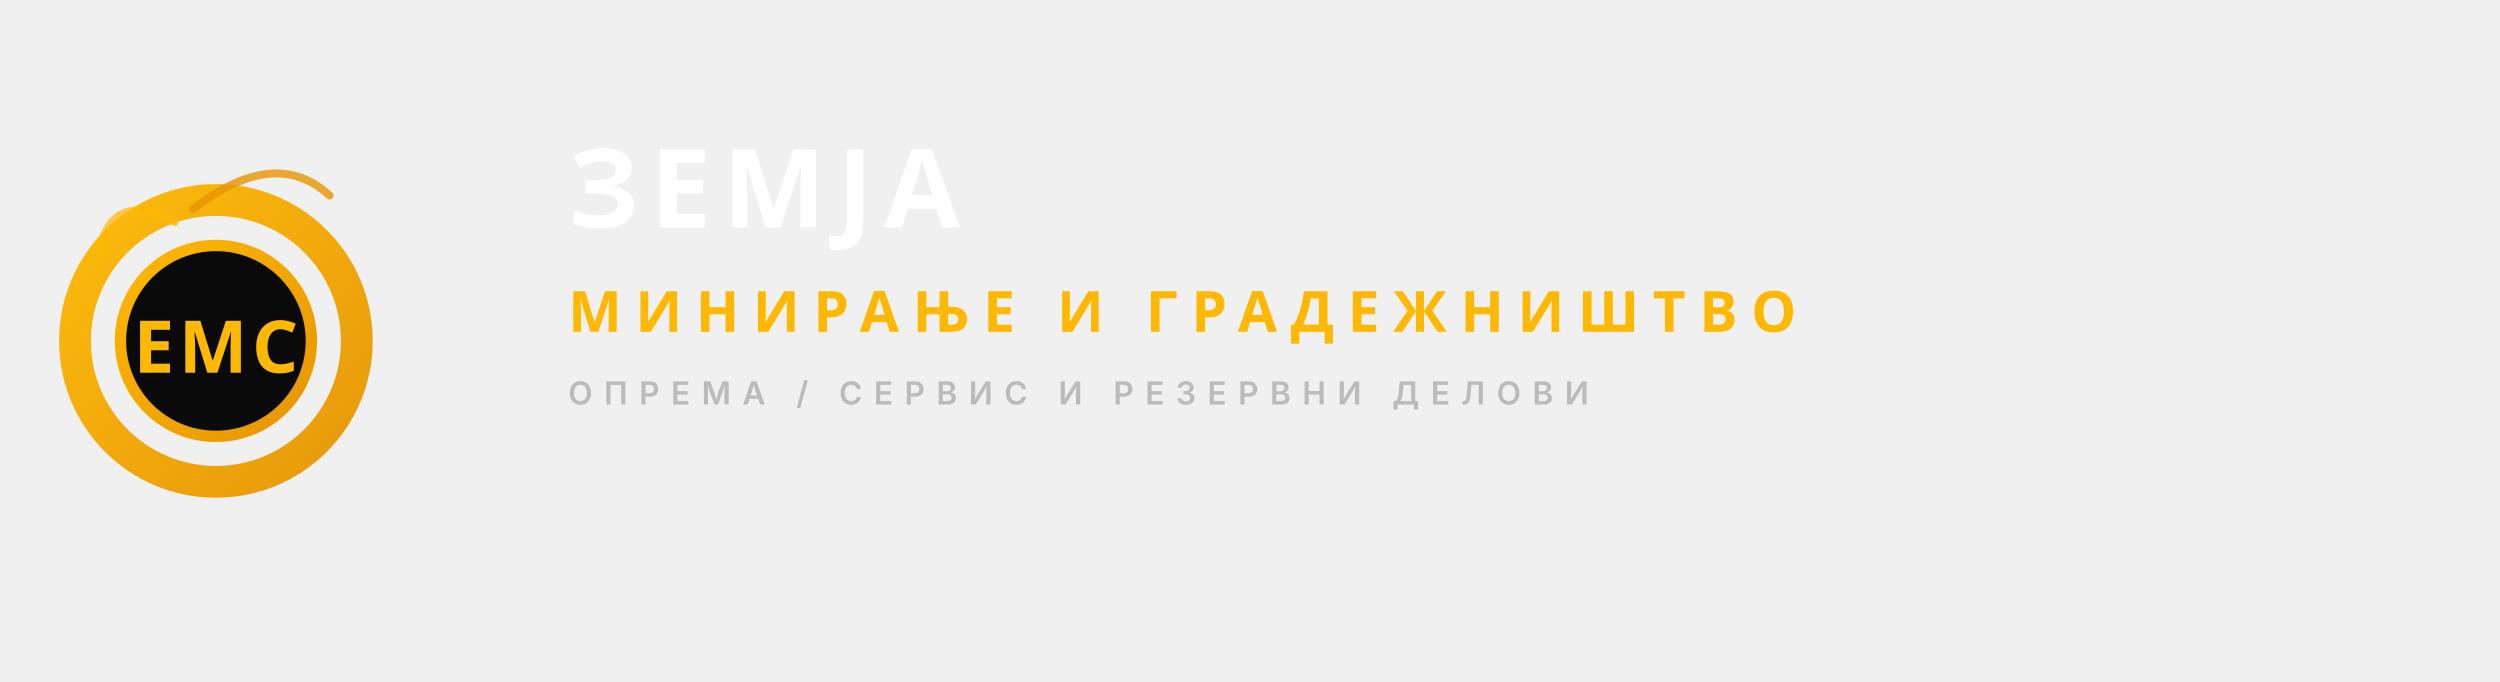
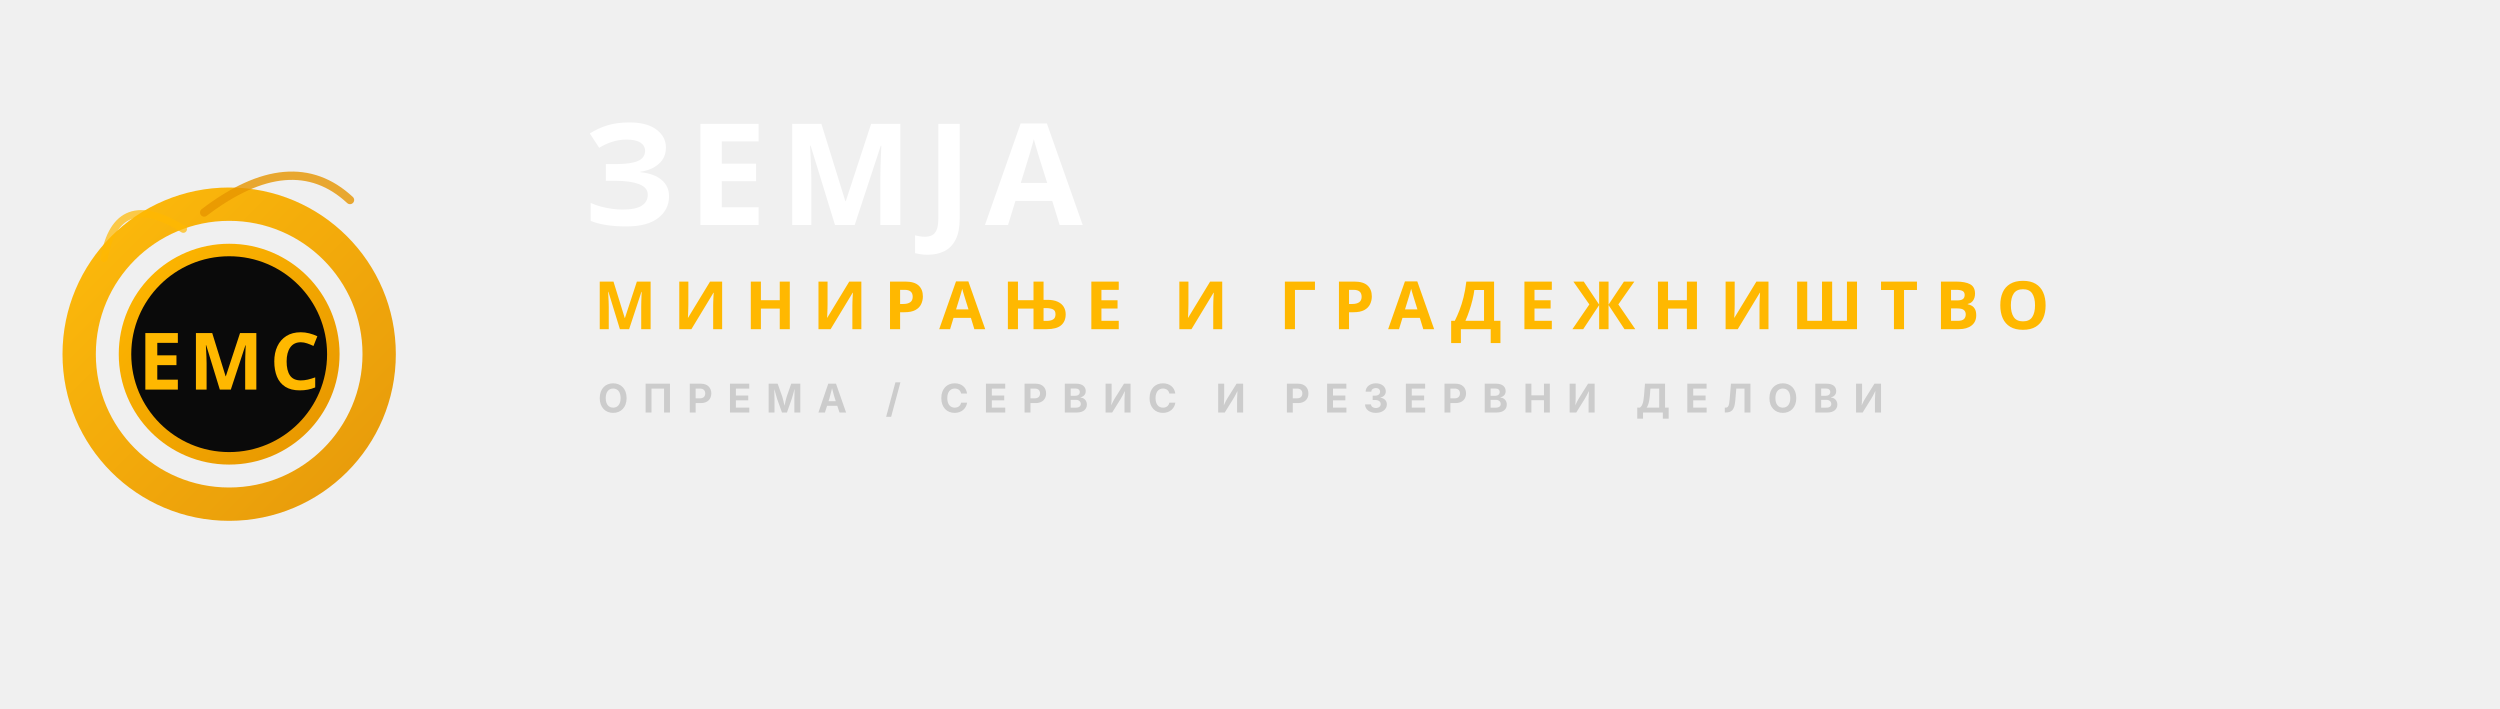
- <svg xmlns="http://www.w3.org/2000/svg" viewBox="0 0 1100 300" width="1100" height="300">
+ <svg xmlns="http://www.w3.org/2000/svg" viewBox="0 0 1200 340" width="1200" height="340">
  <defs>
    <linearGradient id="gearGrad" x1="0%" y1="0%" x2="100%" y2="100%">
      <stop offset="0%" style="stop-color:#FFB800" />
      <stop offset="100%" style="stop-color:#E69500" />
    </linearGradient>
  </defs>
-   <g transform="translate(95,150)">
-     <circle cx="0" cy="0" r="62" fill="none" stroke="url(#gearGrad)" stroke-width="14" opacity="0.95" />
-     <g stroke="url(#gearGrad)" stroke-width="12" stroke-linecap="round">
-       <line x1="0" y1="-72" x2="0" y2="-84" transform="rotate(0)" />
-       <line x1="0" y1="-72" x2="0" y2="-84" transform="rotate(30)" />
-       <line x1="0" y1="-72" x2="0" y2="-84" transform="rotate(60)" />
-       <line x1="0" y1="-72" x2="0" y2="-84" transform="rotate(90)" />
-       <line x1="0" y1="-72" x2="0" y2="-84" transform="rotate(120)" />
-       <line x1="0" y1="-72" x2="0" y2="-84" transform="rotate(150)" />
-       <line x1="0" y1="-72" x2="0" y2="-84" transform="rotate(180)" />
-       <line x1="0" y1="-72" x2="0" y2="-84" transform="rotate(210)" />
-       <line x1="0" y1="-72" x2="0" y2="-84" transform="rotate(240)" />
-       <line x1="0" y1="-72" x2="0" y2="-84" transform="rotate(270)" />
-       <line x1="0" y1="-72" x2="0" y2="-84" transform="rotate(300)" />
-       <line x1="0" y1="-72" x2="0" y2="-84" transform="rotate(330)" />
+   <g transform="translate(110,170)">
+     <circle cx="0" cy="0" r="72" fill="none" stroke="url(#gearGrad)" stroke-width="16" opacity="0.95" />
+     <g stroke="url(#gearGrad)" stroke-width="14" stroke-linecap="round">
+       <line x1="0" y1="-84" x2="0" y2="-98" transform="rotate(0)" />
+       <line x1="0" y1="-84" x2="0" y2="-98" transform="rotate(30)" />
+       <line x1="0" y1="-84" x2="0" y2="-98" transform="rotate(60)" />
+       <line x1="0" y1="-84" x2="0" y2="-98" transform="rotate(90)" />
+       <line x1="0" y1="-84" x2="0" y2="-98" transform="rotate(120)" />
+       <line x1="0" y1="-84" x2="0" y2="-98" transform="rotate(150)" />
+       <line x1="0" y1="-84" x2="0" y2="-98" transform="rotate(180)" />
+       <line x1="0" y1="-84" x2="0" y2="-98" transform="rotate(210)" />
+       <line x1="0" y1="-84" x2="0" y2="-98" transform="rotate(240)" />
+       <line x1="0" y1="-84" x2="0" y2="-98" transform="rotate(270)" />
+       <line x1="0" y1="-84" x2="0" y2="-98" transform="rotate(300)" />
+       <line x1="0" y1="-84" x2="0" y2="-98" transform="rotate(330)" />
    </g>
-     <circle cx="0" cy="0" r="42" fill="#0A0A0A" stroke="url(#gearGrad)" stroke-width="5" />
-     <text x="0" y="14" font-family="'Barlow Condensed','Arial Black',sans-serif" font-size="32" font-weight="900" fill="#FFB800" text-anchor="middle" letter-spacing="2">EMC</text>
-     <path d="M-10,-58 Q26,-86 50,-64" fill="none" stroke="#E69500" stroke-width="3.5" stroke-linecap="round" opacity="0.8" />
-     <path d="M-18,-52 Q-46,-68 -52,-38" fill="none" stroke="#FFB800" stroke-width="3" stroke-linecap="round" opacity="0.7" />
+     <circle cx="0" cy="0" r="50" fill="#0A0A0A" stroke="url(#gearGrad)" stroke-width="6" />
+     <text x="0" y="17" font-family="'Barlow Condensed','Arial Black',sans-serif" font-size="38" font-weight="900" fill="#FFB800" text-anchor="middle" letter-spacing="3">EMC</text>
+     <path d="M-12,-68 Q30,-100 58,-74" fill="none" stroke="#E69500" stroke-width="4" stroke-linecap="round" opacity="0.8" />
+     <path d="M-22,-60 Q-54,-80 -60,-46" fill="none" stroke="#FFB800" stroke-width="3.5" stroke-linecap="round" opacity="0.7" />
  </g>
-   <g transform="translate(250,100)">
-     <text font-family="'Barlow Condensed','Arial Black',sans-serif" font-size="48" font-weight="900" letter-spacing="5" fill="#FFFFFF">ЗЕМЈА</text>
-     <text x="0" y="46" font-family="'Barlow Condensed','Arial Black',sans-serif" font-size="25" font-weight="700" letter-spacing="6" fill="#FFB800">МИНИРАЊЕ И ГРАДЕЖНИШТВО</text>
-     <text x="0" y="78" font-family="'Inter',Arial,sans-serif" font-size="14" font-weight="600" letter-spacing="5" fill="#BBBBBB">ОПРЕМА / СЕРВИС И РЕЗЕРВНИ ДЕЛОВИ</text>
+   <g transform="translate(280,108)">
+     <text font-family="'Barlow Condensed','Arial Black',sans-serif" font-size="68" font-weight="900" letter-spacing="6" fill="#FFFFFF">ЗЕМЈА</text>
+   </g>
+   <g transform="translate(285,158)">
+     <text font-family="'Barlow Condensed','Arial Black',sans-serif" font-size="32" font-weight="700" letter-spacing="8" fill="#FFB800">МИНИРАЊЕ И ГРАДЕЖНИШТВО</text>
+   </g>
+   <g transform="translate(287,198)">
+     <text font-family="'Inter','Arial',sans-serif" font-size="19" font-weight="700" letter-spacing="7" fill="#CCCCCC">ОПРЕМА / СЕРВИС И РЕЗЕРВНИ ДЕЛОВИ</text>
  </g>
</svg>
